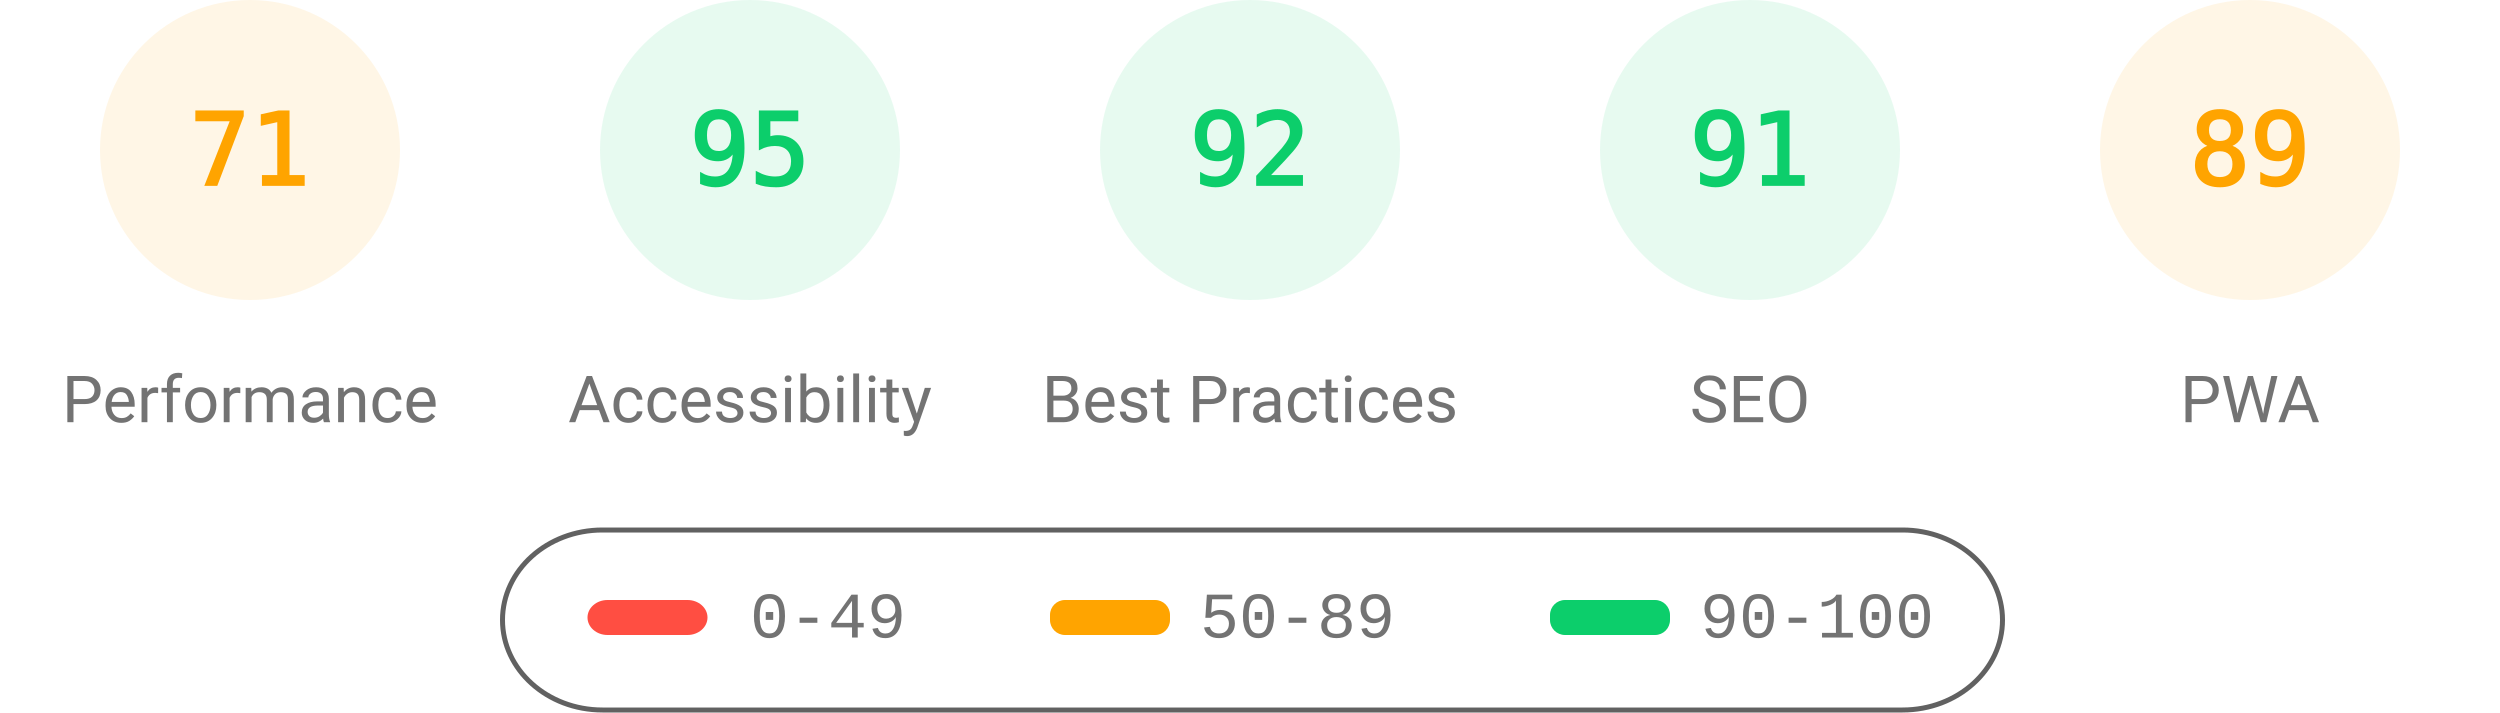
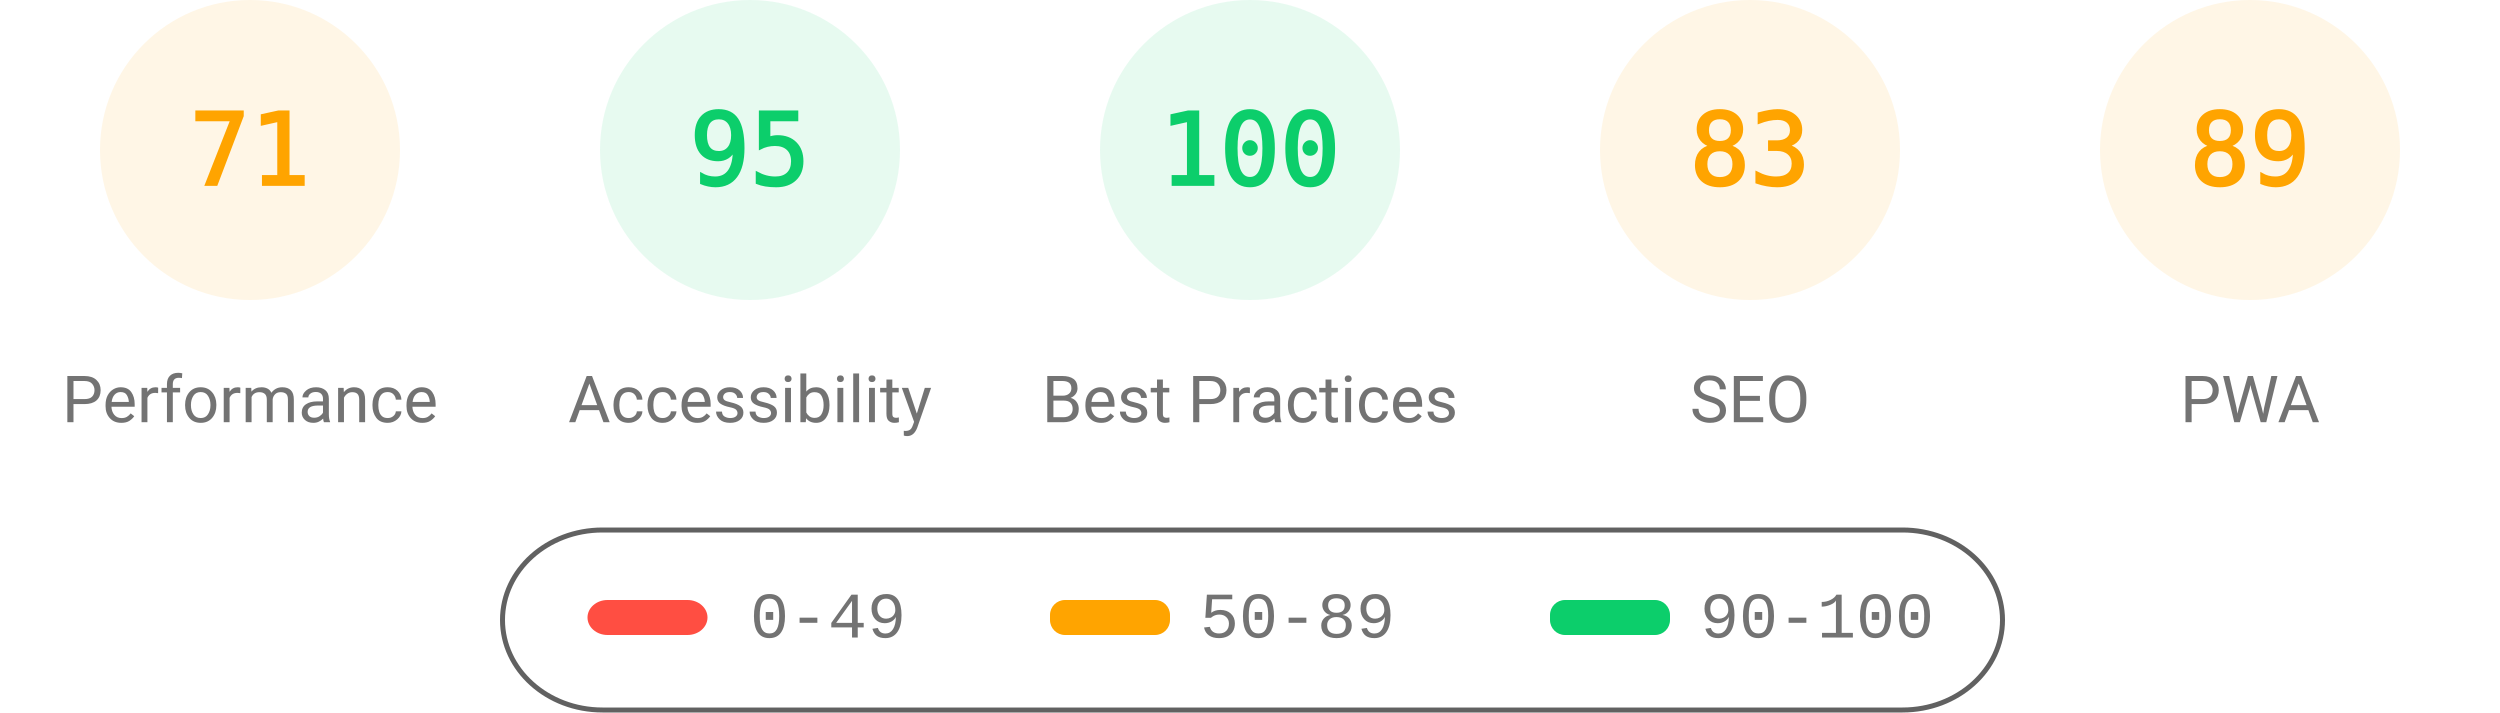
<svg xmlns="http://www.w3.org/2000/svg" fill="none" width="1000" height="285">
  <style>.gauge-base{opacity:.1}.gauge-arc{fill:none;animation-delay:250ms;stroke-linecap:round;transform:rotate(-90deg);transform-origin:100px 60px;animation:load-gauge 1s ease forwards}.guage-text{font-size:40px;font-family:monospace;text-align:center}.guage-red{color:#ff4e42;fill:#ff4e42;stroke:#ff4e42}.guage-orange{color:#ffa400;fill:#ffa400;stroke:#ffa400}.guage-green{color:#0cce6b;fill:#0cce6b;stroke:#0cce6b}.guage-undefined{color:#5c5c5c;fill:#5c5c5c;stroke:#5c5c5c}.guage-title{color:#737373;fill:#737373;stroke:none;font-size:26px;line-height:26px;font-family:Roboto,Halvetica,Arial,sans-serif}@keyframes load-gauge{from{stroke-dasharray:0 352.858}}</style>
  <svg class="guage-div guage-perf guage-orange" viewBox="0 0 200 200" width="200" height="200">
    <circle class="gauge-base" r="56" cx="100" cy="60" stroke-width="8" />
    <circle class="gauge-arc guage-arc-1" r="56" cx="100" cy="60" stroke-width="8" style="stroke-dasharray:249.819,351.858" />
    <text class="guage-text" x="100" y="60" alignment-baseline="central" dominant-baseline="central" text-anchor="middle">71</text>
    <text class="guage-title" x="100" y="160" alignment-baseline="central" dominant-baseline="central" text-anchor="middle">Performance</text>
  </svg>
  <svg class="guage-div guage-acc guage-green" viewBox="0 0 200 200" width="200" height="200" x="200">
    <circle class="gauge-base" r="56" cx="100" cy="60" stroke-width="8" />
    <circle class="gauge-arc guage-arc-2" r="56" cx="100" cy="60" stroke-width="8" style="stroke-dasharray:334.265,351.858" />
    <text class="guage-text" x="100" y="60" alignment-baseline="central" dominant-baseline="central" text-anchor="middle">95</text>
    <text class="guage-title" x="100" y="160" alignment-baseline="central" dominant-baseline="central" text-anchor="middle">Accessibility</text>
  </svg>
  <svg class="guage-div guage-best guage-green" viewBox="0 0 200 200" width="200" height="200" x="400">
    <circle class="gauge-base" r="56" cx="100" cy="60" stroke-width="8" />
-     <circle class="gauge-arc guage-arc-3" r="56" cx="100" cy="60" stroke-width="8" style="stroke-dasharray:323.709,351.858" />
-     <text class="guage-text" x="100" y="60" alignment-baseline="central" dominant-baseline="central" text-anchor="middle">92</text>
+     <circle class="gauge-arc guage-arc-3" r="56" cx="100" cy="60" stroke-width="8" style="stroke-dasharray:351.858,351.858" />
+     <text class="guage-text" x="100" y="60" alignment-baseline="central" dominant-baseline="central" text-anchor="middle">100</text>
    <text class="guage-title" x="100" y="160" alignment-baseline="central" dominant-baseline="central" text-anchor="middle">Best Practices</text>
  </svg>
-   <svg class="guage-div guage-seo guage-green" viewBox="0 0 200 200" width="200" height="200" x="600">
+   <svg class="guage-div guage-seo guage-orange" viewBox="0 0 200 200" width="200" height="200" x="600">
    <circle class="gauge-base" r="56" cx="100" cy="60" stroke-width="8" />
-     <circle class="gauge-arc guage-arc-4" r="56" cx="100" cy="60" stroke-width="8" style="stroke-dasharray:320.191,351.858" />
-     <text class="guage-text" x="100" y="60" alignment-baseline="central" dominant-baseline="central" text-anchor="middle">91</text>
+     <circle class="gauge-arc guage-arc-4" r="56" cx="100" cy="60" stroke-width="8" style="stroke-dasharray:292.042,351.858" />
+     <text class="guage-text" x="100" y="60" alignment-baseline="central" dominant-baseline="central" text-anchor="middle">83</text>
    <text class="guage-title" x="100" y="160" alignment-baseline="central" dominant-baseline="central" text-anchor="middle">SEO</text>
  </svg>
  <svg class="guage-div guage-pwa guage-orange" viewBox="0 0 200 200" width="200" height="200" x="800">
    <circle class="gauge-base" r="56" cx="100" cy="60" stroke-width="8" />
    <circle class="gauge-arc guage-arc-4" r="56" cx="100" cy="60" stroke-width="8" style="stroke-dasharray:313.154,351.858" />
    <text class="guage-text" x="100" y="60" alignment-baseline="central" dominant-baseline="central" text-anchor="middle">89</text>
    <text class="guage-title" x="100" y="160" alignment-baseline="central" dominant-baseline="central" text-anchor="middle">PWA</text>
  </svg>
  <svg width="604" height="76" x="200" y="210">
    <path fill="none" id="canvas_background" d="M-1-1h604v80H-1z" />
    <rect fill-opacity="0" stroke="#616161" stroke-width="2" rx="40" id="svg_2" height="72" width="600" y="2" x="1" fill="#000" />
    <rect stroke="#000" rx="8" id="svg_3" height="14" width="48" y="30" x="35" stroke-opacity="null" stroke-width="0" fill="#ff4e42" />
    <rect stroke="#000" rx="6" id="svg_4" height="14" width="48" y="30" x="220" stroke-opacity="null" stroke-width="0" fill="#ffa400" />
    <rect stroke="#000" rx="6" id="svg_5" height="14" width="48" y="30" x="420" stroke-opacity="null" stroke-width="0" fill="#0cce6b" />
    <text xml:space="preserve" text-anchor="start" font-family="'Courier New', Courier, monospace" font-size="26" id="svg_6" y="45" x="100" stroke-opacity="null" stroke-width="0" stroke="#000" fill="#737373">0-49</text>
    <text xml:space="preserve" text-anchor="start" font-family="'Courier New', Courier, monospace" font-size="26" id="svg_7" y="45" x="280" stroke-opacity="null" stroke-width="0" stroke="#000" fill="#737373">50-89</text>
    <text xml:space="preserve" text-anchor="start" font-family="'Courier New', Courier, monospace" font-size="26" id="svg_8" y="45" x="480" stroke-opacity="null" stroke-width="0" stroke="#000" fill="#737373">90-100</text>
  </svg>
</svg>
